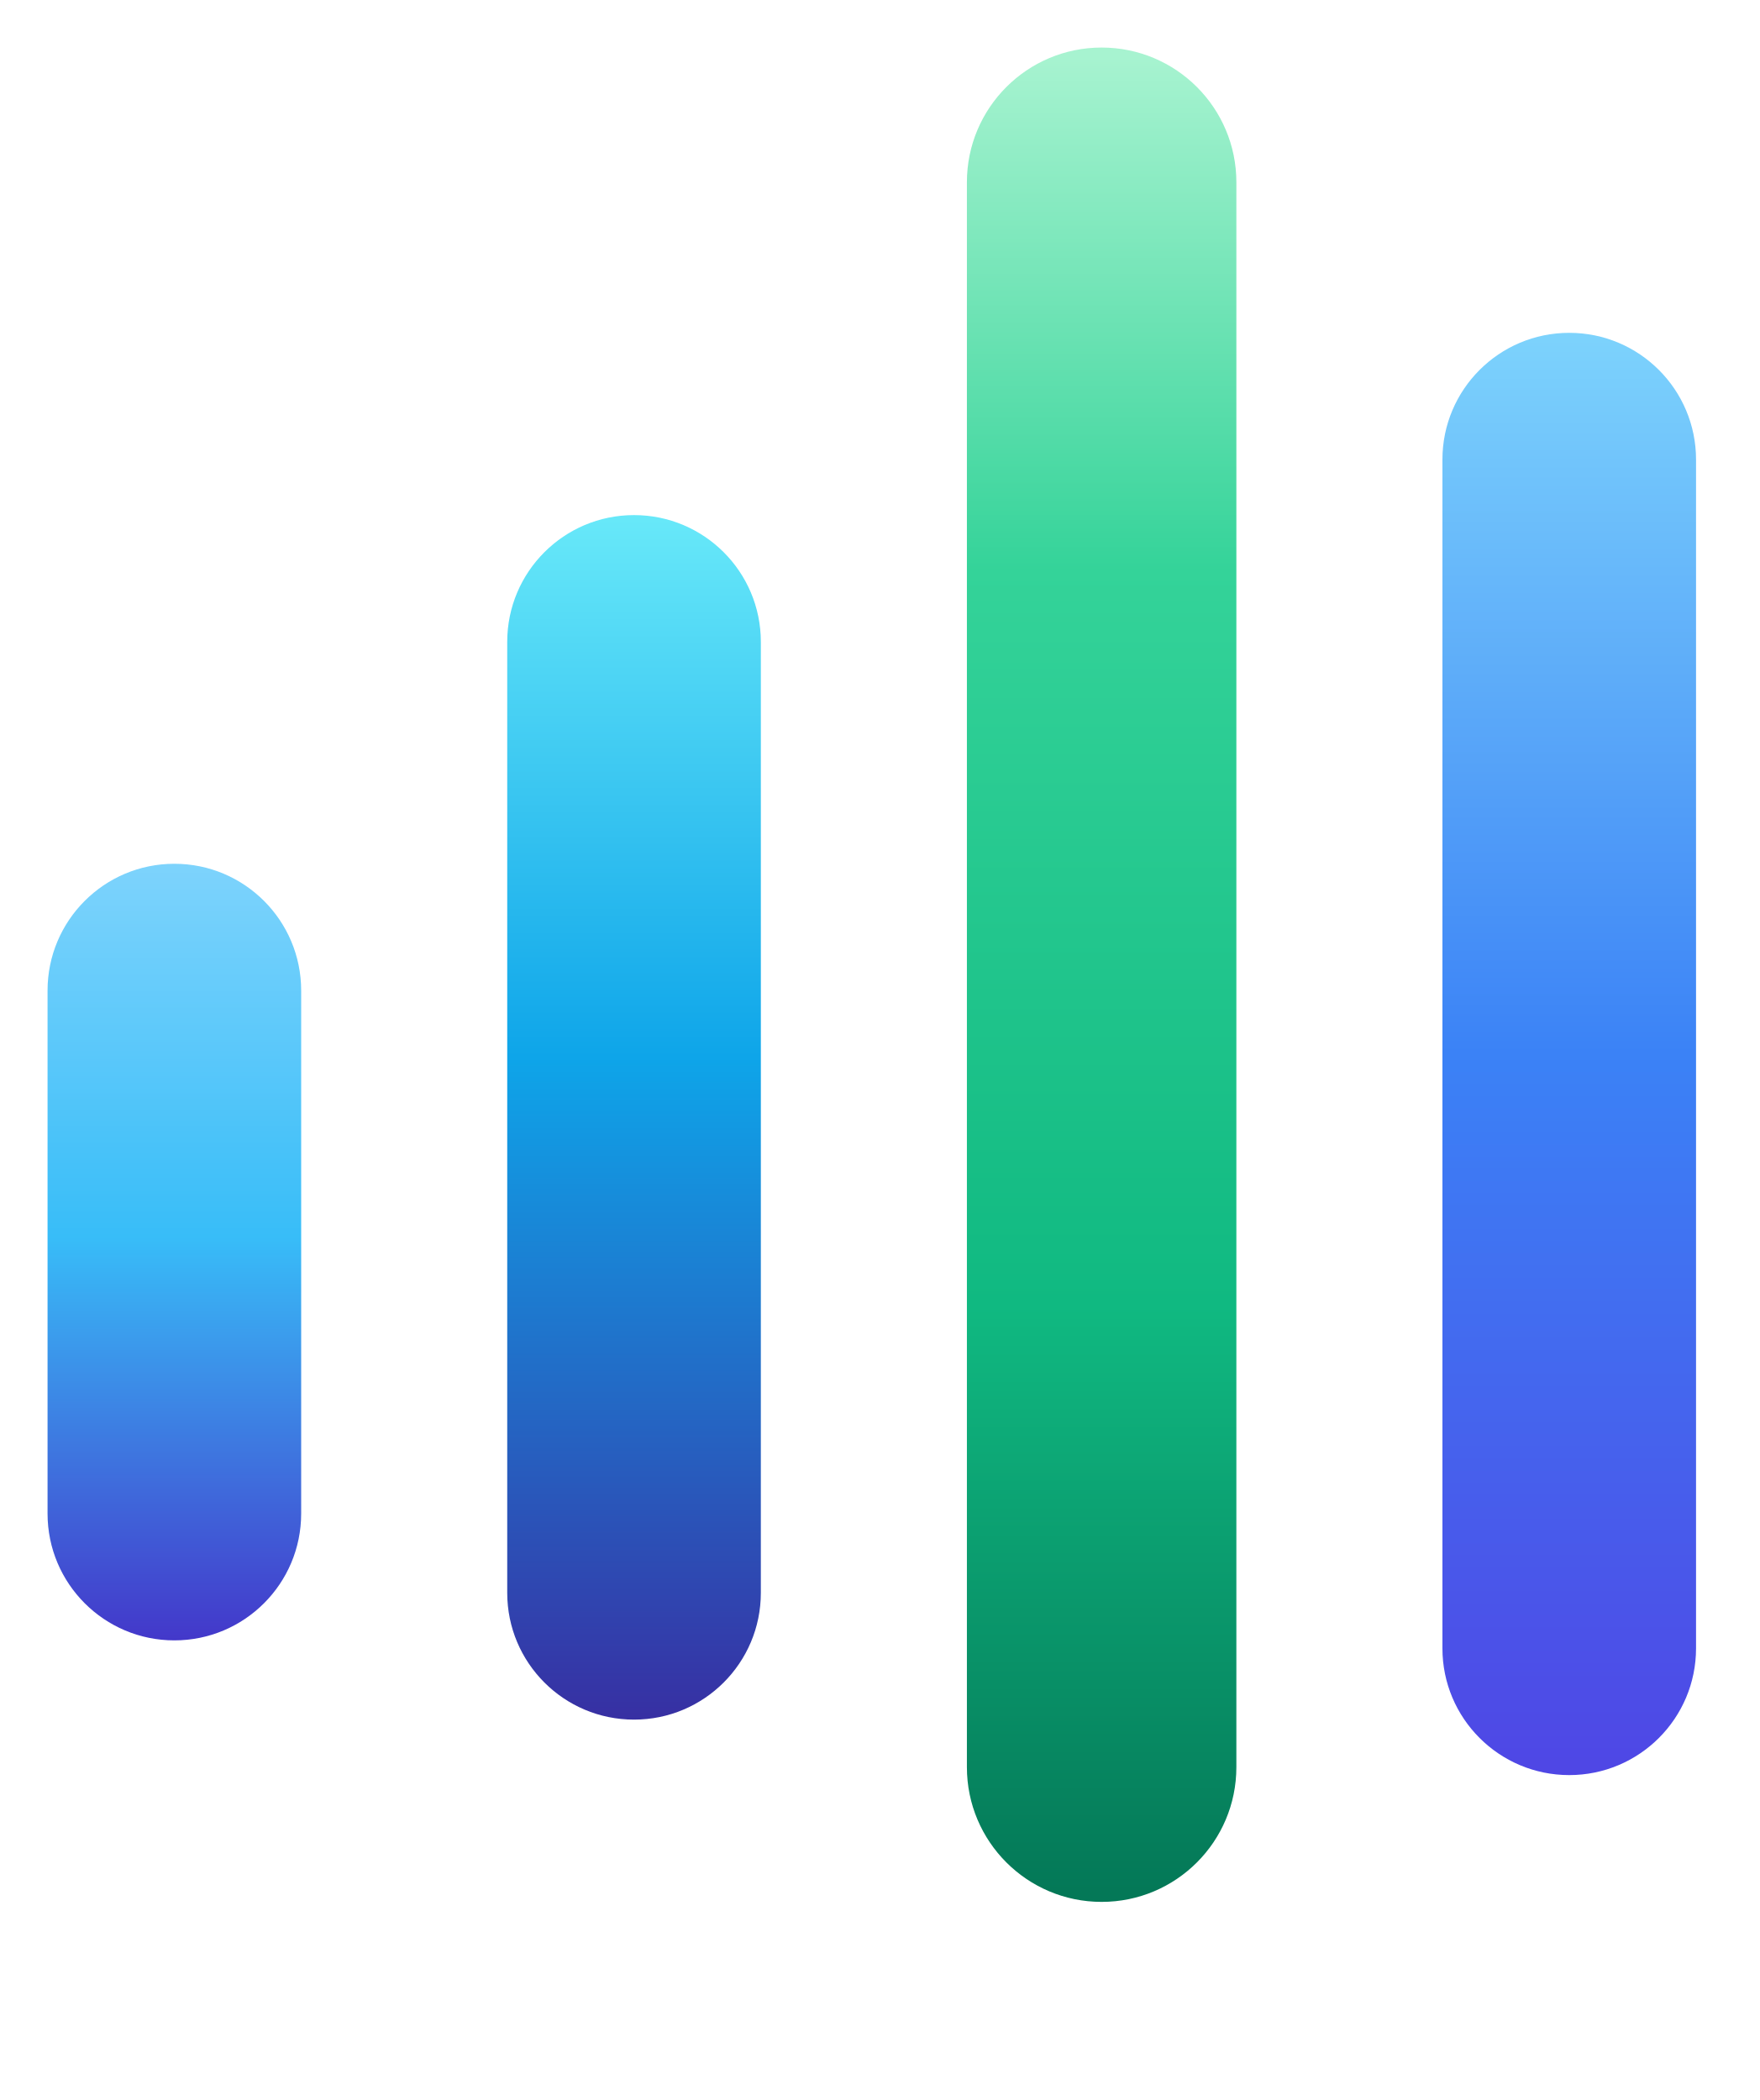
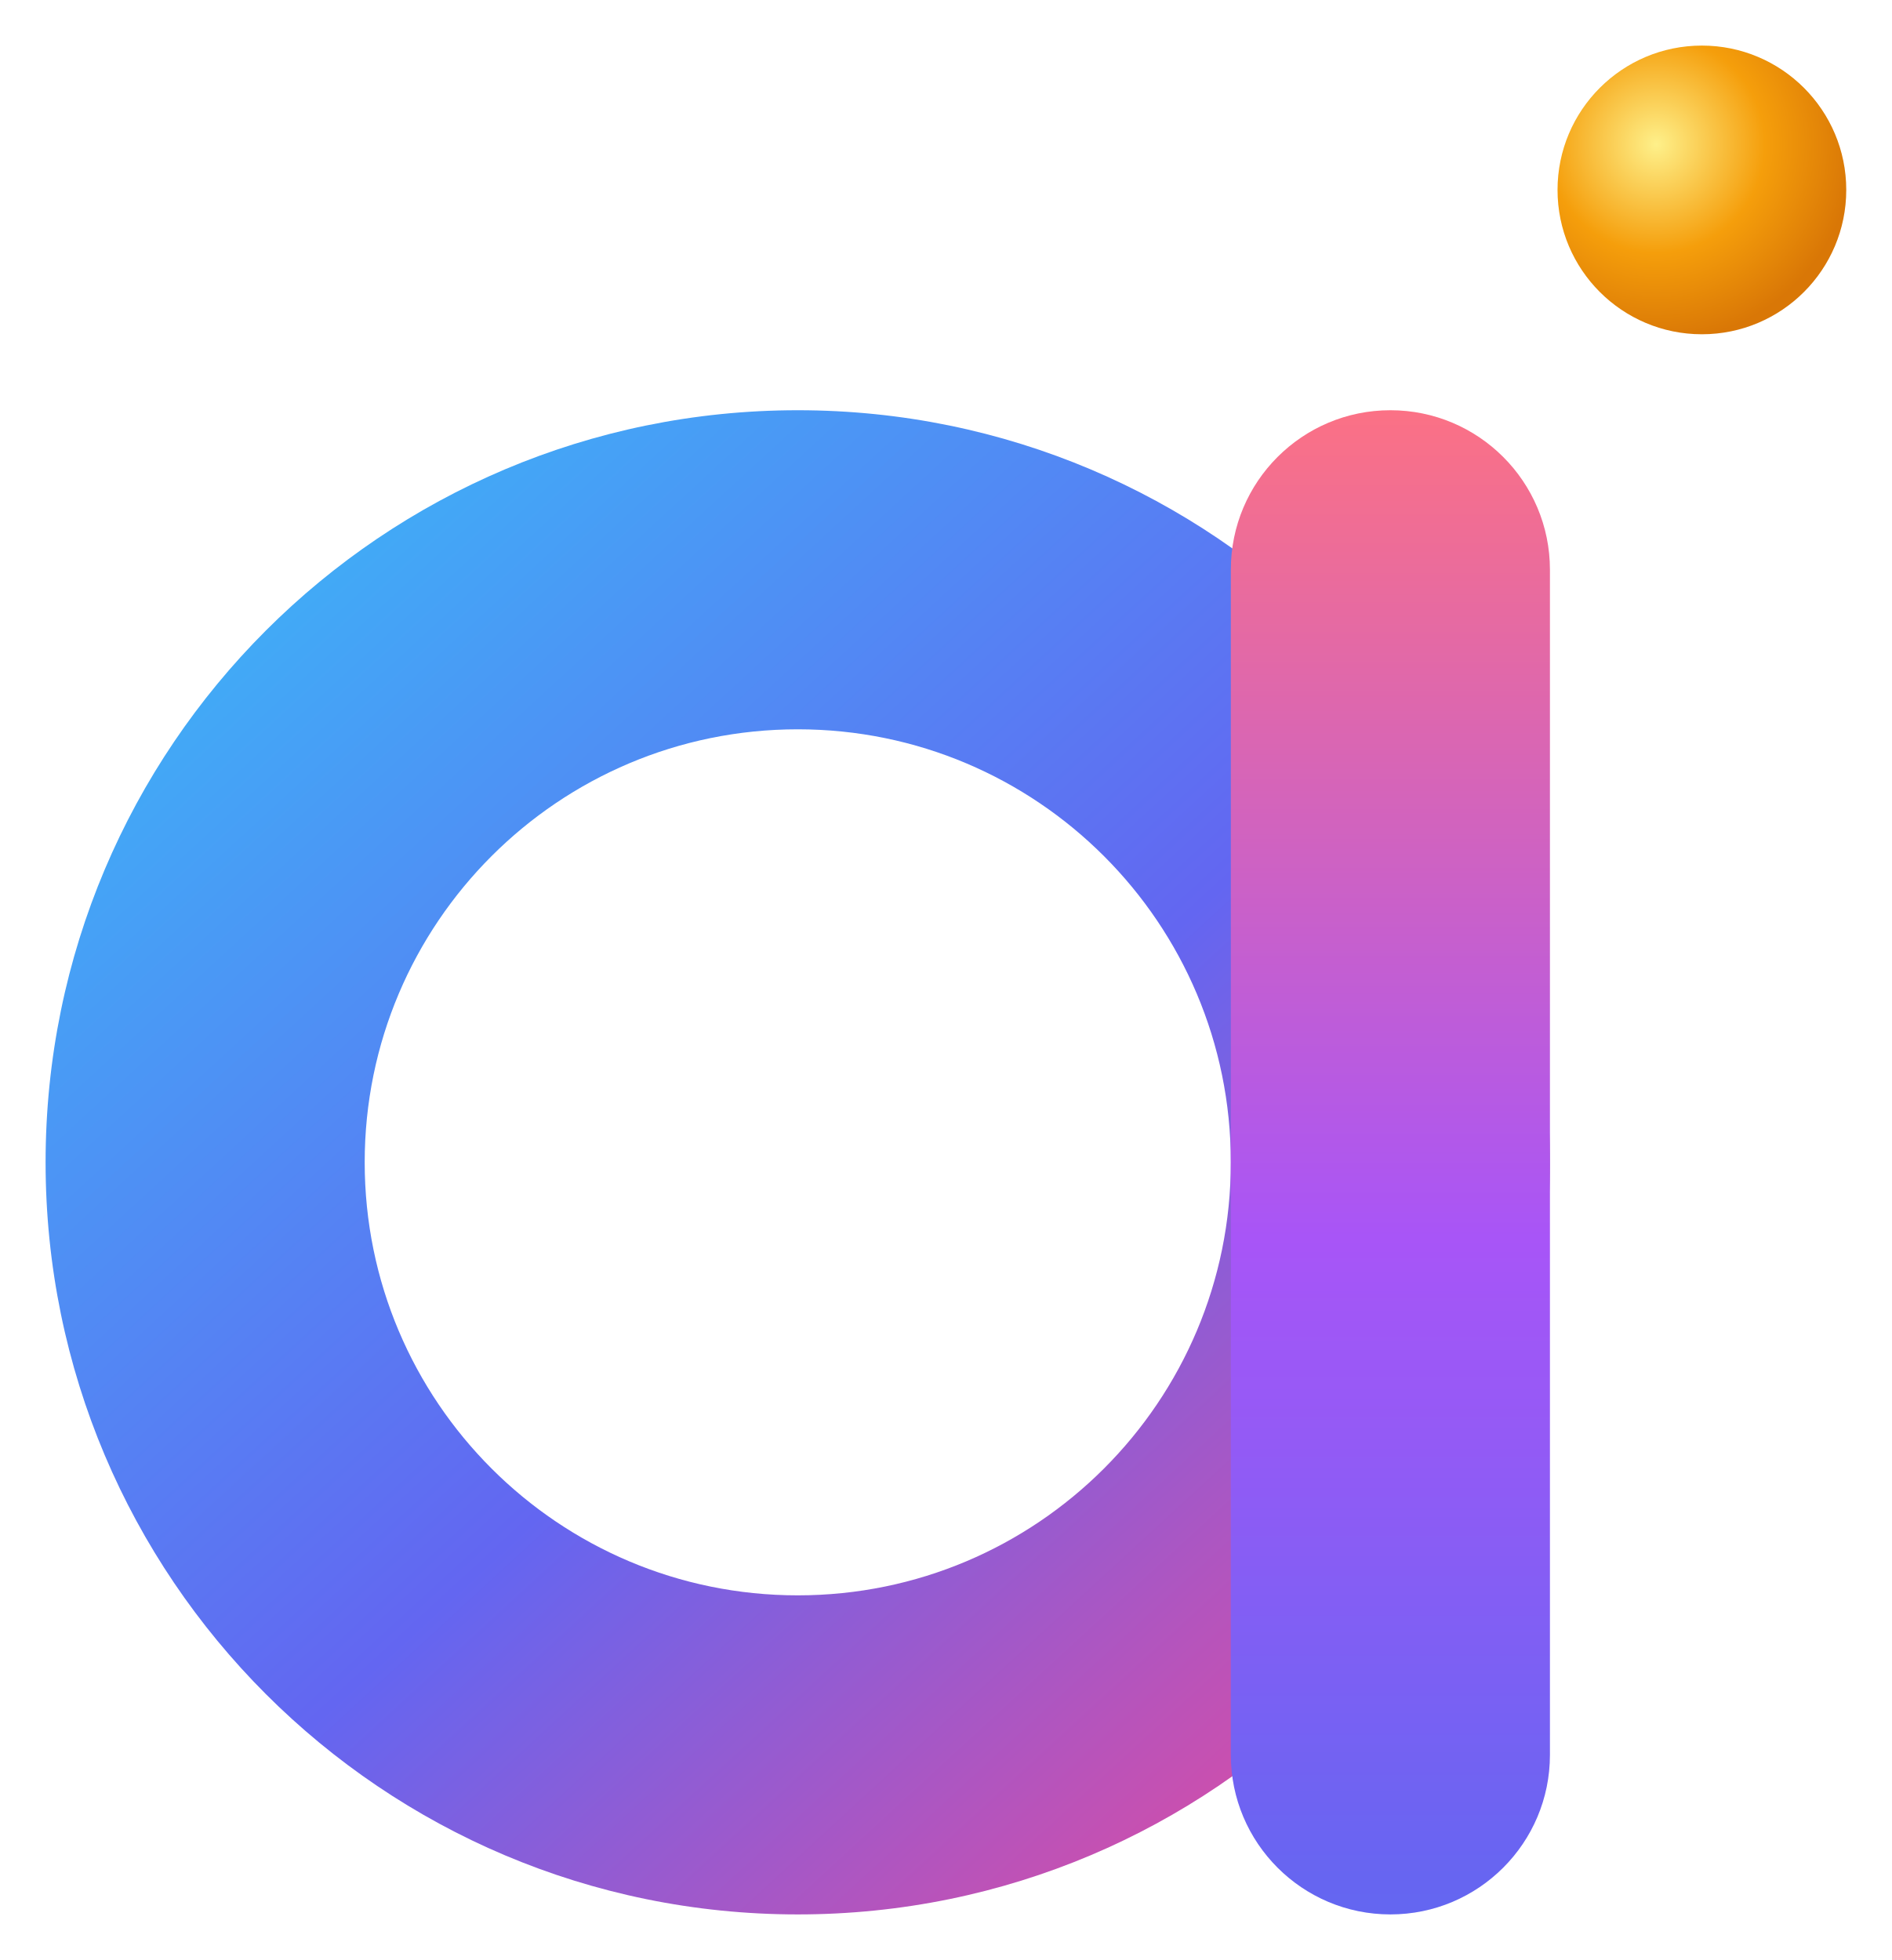
- <svg xmlns="http://www.w3.org/2000/svg" viewBox="286 234 444 530" fill="none">
+ <svg xmlns="http://www.w3.org/2000/svg" viewBox="256 232 498 516" fill="none">
  <defs>
-     <linearGradient id="bar1" x1="0" y1="0" x2="0" y2="1">
-       <stop offset="0%" stop-color="#7DD3FC" />
-       <stop offset="48%" stop-color="#38BDF8" />
-       <stop offset="100%" stop-color="#4338CA" />
+     <linearGradient id="ayteRing" x1="290" y1="344" x2="640" y2="724" gradientUnits="userSpaceOnUse">
+       <stop offset="0%" stop-color="#38BDF8" />
+       <stop offset="55%" stop-color="#6366F1" />
+       <stop offset="100%" stop-color="#EC4899" />
    </linearGradient>
-     <linearGradient id="bar2" x1="0" y1="0" x2="0" y2="1">
-       <stop offset="0%" stop-color="#67E8F9" />
-       <stop offset="45%" stop-color="#0EA5E9" />
-       <stop offset="100%" stop-color="#3730A3" />
+     <linearGradient id="ayteStem" x1="622" y1="340" x2="622" y2="736" gradientUnits="userSpaceOnUse">
+       <stop offset="0%" stop-color="#FB7185" />
+       <stop offset="55%" stop-color="#A855F7" />
+       <stop offset="100%" stop-color="#6366F1" />
    </linearGradient>
-     <linearGradient id="bar3" x1="0" y1="0" x2="0" y2="1">
-       <stop offset="0%" stop-color="#A7F3D0" />
-       <stop offset="28%" stop-color="#34D399" />
-       <stop offset="68%" stop-color="#10B981" />
-       <stop offset="100%" stop-color="#047857" />
-     </linearGradient>
-     <linearGradient id="bar4" x1="0" y1="0" x2="0" y2="1">
-       <stop offset="0%" stop-color="#7DD3FC" />
-       <stop offset="50%" stop-color="#3B82F6" />
-       <stop offset="100%" stop-color="#4F46E5" />
-     </linearGradient>
+     <radialGradient id="ayteDot" cx="692" cy="270" r="52" gradientUnits="userSpaceOnUse">
+       <stop offset="0%" stop-color="#FEF08A" />
+       <stop offset="55%" stop-color="#F59E0B" />
+       <stop offset="100%" stop-color="#D97706" />
+     </radialGradient>
  </defs>
-   <rect x="298" y="452" width="64" height="196" rx="32" fill="url(#bar1)" />
-   <rect x="414" y="364" width="64" height="304" rx="32" fill="url(#bar2)" />
-   <rect x="530" y="246" width="68" height="468" rx="34" fill="url(#bar3)" />
-   <rect x="650" y="318" width="64" height="364" rx="32" fill="url(#bar4)" />
+   <path fill-rule="evenodd" clip-rule="evenodd" d="M466 340C575.352 340 664 428.648 664 538C664 647.352 575.352 736 466 736C356.648 736 268 647.352 268 538C268 428.648 356.648 340 466 340ZM466 424C403.04 424 352 475.04 352 538C352 600.96 403.04 652 466 652C528.96 652 580 600.96 580 538C580 475.04 528.96 424 466 424Z" fill="url(#ayteRing)" />
+   <rect x="580" y="340" width="84" height="396" rx="42" fill="url(#ayteStem)" />
+   <circle cx="704" cy="282" r="38" fill="url(#ayteDot)" />
</svg>
